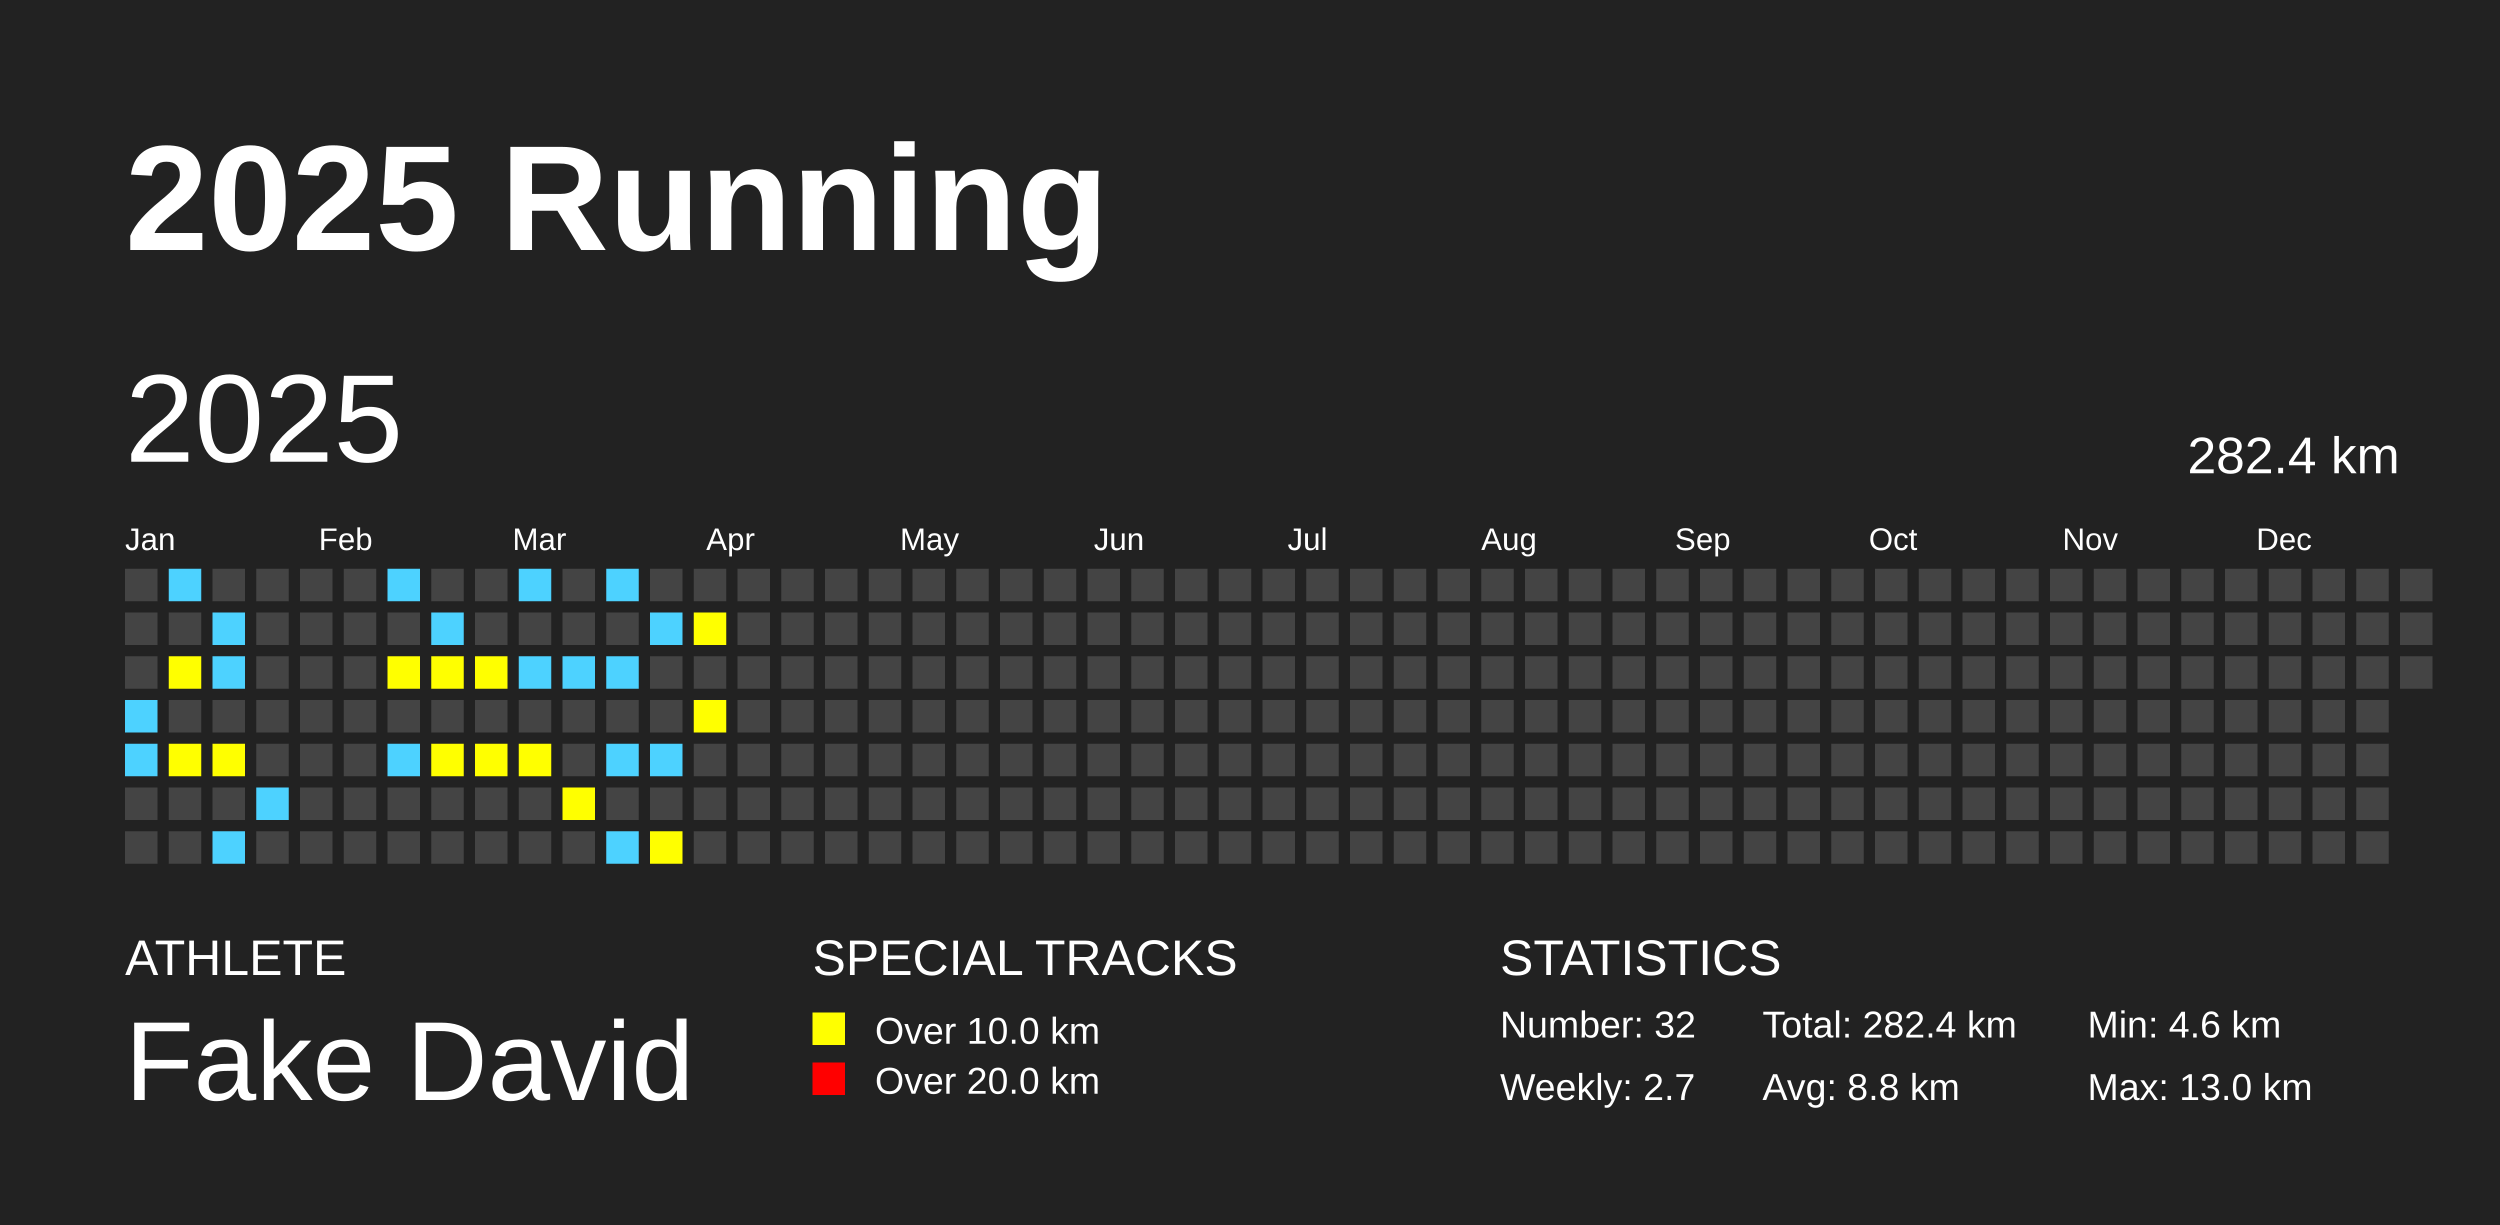
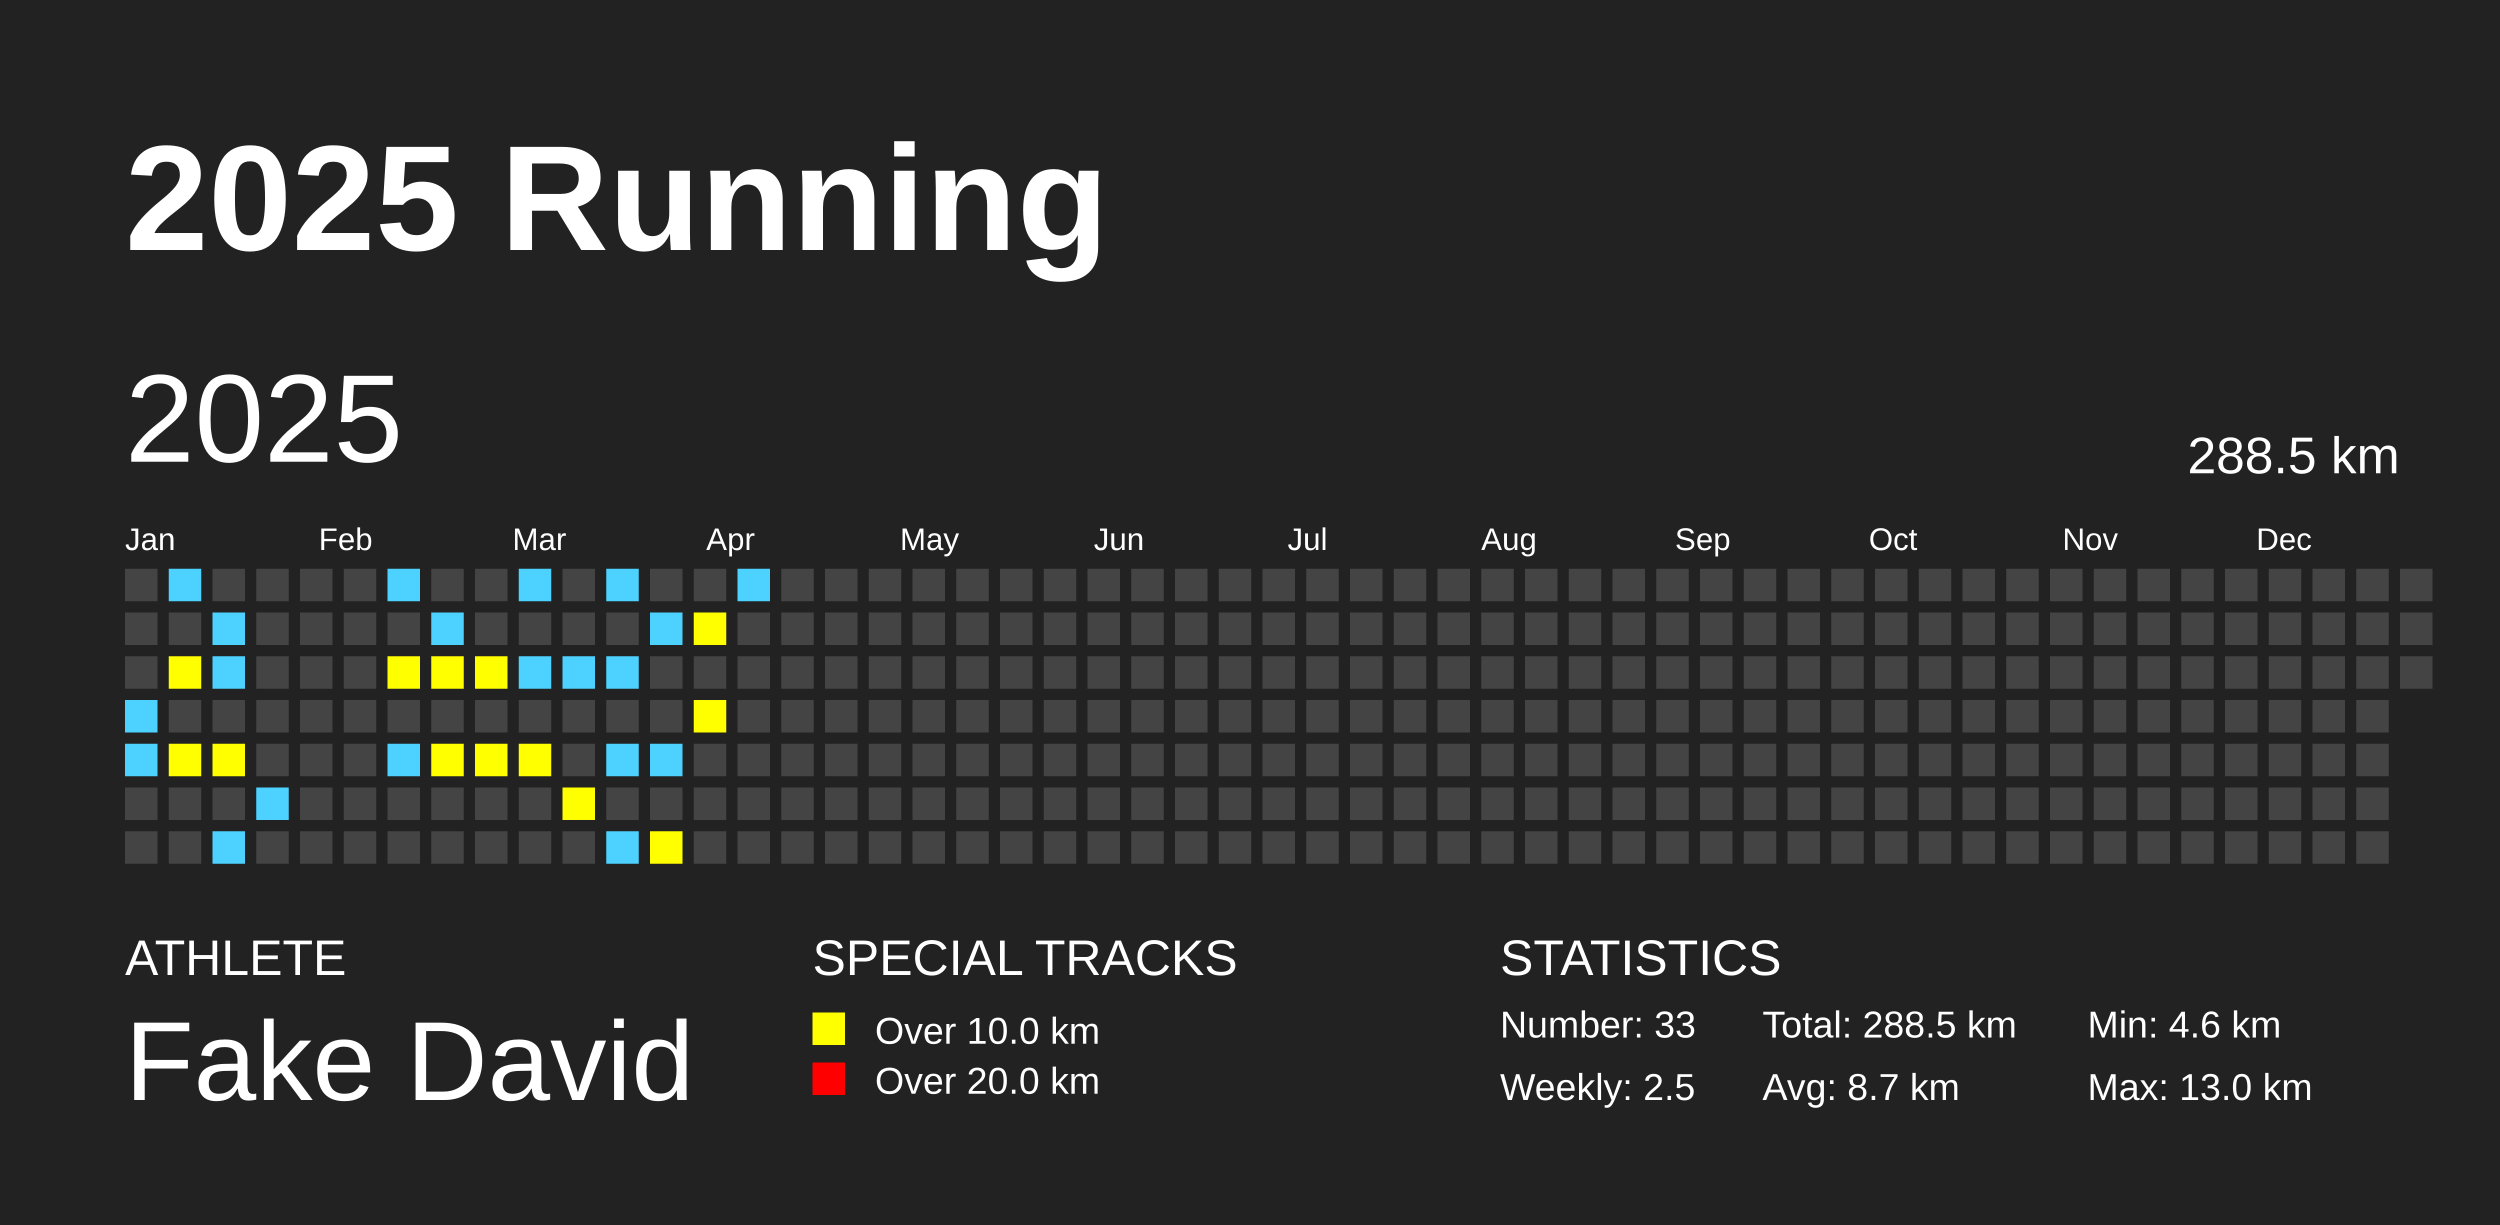
<svg xmlns="http://www.w3.org/2000/svg" baseProfile="full" height="98mm" version="1.1" viewBox="0,0,200,98" width="200mm">
  <defs />
  <rect fill="#222222" height="98" width="200" x="0" y="0" />
  <text fill="#FFFFFF" style="font-size:12px; font-family:Arial; font-weight:bold;" x="10" y="20">2025 Running</text>
  <text fill="#FFFFFF" style="font-size:4px; font-family:Arial" x="10" y="78">ATHLETE</text>
  <text fill="#FFFFFF" style="font-size:9px; font-family:Arial" x="10" y="88">Fake David</text>
  <text fill="#FFFFFF" style="font-size:4px; font-family:Arial" x="65" y="78">SPECIAL TRACKS</text>
  <rect fill="yellow" height="2.6" width="2.6" x="65" y="81" />
  <text fill="#FFFFFF" style="font-size:3px; font-family:Arial" x="70" y="83.5">Over 10.0 km</text>
  <rect fill="red" height="2.6" width="2.6" x="65" y="85" />
  <text fill="#FFFFFF" style="font-size:3px; font-family:Arial" x="70" y="87.5">Over 20.0 km</text>
  <text fill="#FFFFFF" style="font-size:4px; font-family:Arial" x="120" y="78">STATISTICS</text>
-   <text fill="#FFFFFF" style="font-size:3px; font-family:Arial" x="120" y="83">Number: 32</text>
-   <text fill="#FFFFFF" style="font-size:3px; font-family:Arial" x="120" y="88">Weekly: 2.7</text>
-   <text fill="#FFFFFF" style="font-size:3px; font-family:Arial" x="141" y="83">Total: 282.4 km</text>
-   <text fill="#FFFFFF" style="font-size:3px; font-family:Arial" x="141" y="88">Avg: 8.8 km</text>
+   <text fill="#FFFFFF" style="font-size:3px; font-family:Arial" x="120" y="83">Number: 33</text>
+   <text fill="#FFFFFF" style="font-size:3px; font-family:Arial" x="120" y="88">Weekly: 2.5</text>
+   <text fill="#FFFFFF" style="font-size:3px; font-family:Arial" x="141" y="83">Total: 288.5 km</text>
+   <text fill="#FFFFFF" style="font-size:3px; font-family:Arial" x="141" y="88">Avg: 8.7 km</text>
  <text fill="#FFFFFF" style="font-size:3px; font-family:Arial" x="167" y="83">Min: 4.6 km</text>
  <text fill="#FFFFFF" style="font-size:3px; font-family:Arial" x="167" y="88">Max: 13.0 km</text>
  <text dominant-baseline="hanging" fill="#FFFFFF" style="font-size:10.0px; font-family:Arial;" x="10" y="30">2025</text>
-   <text dominant-baseline="hanging" fill="#FFFFFF" style="font-size:4.125px; font-family:Arial;" x="175" y="35">282.4 km</text>
+   <text dominant-baseline="hanging" fill="#FFFFFF" style="font-size:4.125px; font-family:Arial;" x="175" y="35">288.5 km</text>
  <text fill="#FFFFFF" style="font-size:2.5px; font-family:Arial" x="10.0" y="44">Jan</text>
  <text fill="#FFFFFF" style="font-size:2.5px; font-family:Arial" x="25.5" y="44">Feb</text>
  <text fill="#FFFFFF" style="font-size:2.5px; font-family:Arial" x="41.0" y="44">Mar</text>
  <text fill="#FFFFFF" style="font-size:2.5px; font-family:Arial" x="56.5" y="44">Apr</text>
  <text fill="#FFFFFF" style="font-size:2.5px; font-family:Arial" x="72.0" y="44">May</text>
  <text fill="#FFFFFF" style="font-size:2.5px; font-family:Arial" x="87.5" y="44">Jun</text>
  <text fill="#FFFFFF" style="font-size:2.5px; font-family:Arial" x="103.0" y="44">Jul</text>
  <text fill="#FFFFFF" style="font-size:2.5px; font-family:Arial" x="118.5" y="44">Aug</text>
  <text fill="#FFFFFF" style="font-size:2.5px; font-family:Arial" x="134.0" y="44">Sep</text>
  <text fill="#FFFFFF" style="font-size:2.5px; font-family:Arial" x="149.5" y="44">Oct</text>
  <text fill="#FFFFFF" style="font-size:2.5px; font-family:Arial" x="165.0" y="44">Nov</text>
  <text fill="#FFFFFF" style="font-size:2.5px; font-family:Arial" x="180.5" y="44">Dec</text>
  <rect fill="#444444" height="2.6" width="2.6" x="10.0" y="45.5" />
  <rect fill="#444444" height="2.6" width="2.6" x="10.0" y="49.0" />
  <rect fill="#444444" height="2.6" width="2.6" x="10.0" y="52.5" />
  <rect fill="#4DD2FF" height="2.6" width="2.6" x="10.0" y="56.0" />
  <rect fill="#4DD2FF" height="2.6" width="2.6" x="10.0" y="59.5" />
  <rect fill="#444444" height="2.6" width="2.6" x="10.0" y="63.0" />
  <rect fill="#444444" height="2.6" width="2.6" x="10.0" y="66.5" />
  <rect fill="#4DD2FF" height="2.6" width="2.6" x="13.5" y="45.5" />
  <rect fill="#444444" height="2.6" width="2.6" x="13.5" y="49.0" />
  <rect fill="yellow" height="2.6" width="2.6" x="13.5" y="52.5" />
  <rect fill="#444444" height="2.6" width="2.6" x="13.5" y="56.0" />
  <rect fill="yellow" height="2.6" width="2.6" x="13.5" y="59.5" />
  <rect fill="#444444" height="2.6" width="2.6" x="13.5" y="63.0" />
  <rect fill="#444444" height="2.6" width="2.6" x="13.5" y="66.5" />
  <rect fill="#444444" height="2.6" width="2.6" x="17.0" y="45.5" />
  <rect fill="#4DD2FF" height="2.6" width="2.6" x="17.0" y="49.0" />
  <rect fill="#4DD2FF" height="2.6" width="2.6" x="17.0" y="52.5" />
  <rect fill="#444444" height="2.6" width="2.6" x="17.0" y="56.0" />
  <rect fill="yellow" height="2.6" width="2.6" x="17.0" y="59.5" />
  <rect fill="#444444" height="2.6" width="2.6" x="17.0" y="63.0" />
  <rect fill="#4DD2FF" height="2.6" width="2.6" x="17.0" y="66.5" />
  <rect fill="#444444" height="2.6" width="2.6" x="20.5" y="45.5" />
  <rect fill="#444444" height="2.6" width="2.6" x="20.5" y="49.0" />
  <rect fill="#444444" height="2.6" width="2.6" x="20.5" y="52.5" />
  <rect fill="#444444" height="2.6" width="2.6" x="20.5" y="56.0" />
  <rect fill="#444444" height="2.6" width="2.6" x="20.5" y="59.5" />
  <rect fill="#4DD2FF" height="2.6" width="2.6" x="20.5" y="63.0" />
  <rect fill="#444444" height="2.6" width="2.6" x="20.5" y="66.5" />
  <rect fill="#444444" height="2.6" width="2.6" x="24.0" y="45.5" />
  <rect fill="#444444" height="2.6" width="2.6" x="24.0" y="49.0" />
  <rect fill="#444444" height="2.6" width="2.6" x="24.0" y="52.5" />
  <rect fill="#444444" height="2.6" width="2.6" x="24.0" y="56.0" />
  <rect fill="#444444" height="2.6" width="2.6" x="24.0" y="59.5" />
  <rect fill="#444444" height="2.6" width="2.6" x="24.0" y="63.0" />
  <rect fill="#444444" height="2.6" width="2.6" x="24.0" y="66.5" />
  <rect fill="#444444" height="2.6" width="2.6" x="27.5" y="45.5" />
  <rect fill="#444444" height="2.6" width="2.6" x="27.5" y="49.0" />
  <rect fill="#444444" height="2.6" width="2.6" x="27.5" y="52.5" />
  <rect fill="#444444" height="2.6" width="2.6" x="27.5" y="56.0" />
  <rect fill="#444444" height="2.6" width="2.6" x="27.5" y="59.5" />
  <rect fill="#444444" height="2.6" width="2.6" x="27.5" y="63.0" />
  <rect fill="#444444" height="2.6" width="2.6" x="27.5" y="66.5" />
  <rect fill="#4DD2FF" height="2.6" width="2.6" x="31.0" y="45.5" />
  <rect fill="#444444" height="2.6" width="2.6" x="31.0" y="49.0" />
  <rect fill="yellow" height="2.6" width="2.6" x="31.0" y="52.5" />
  <rect fill="#444444" height="2.6" width="2.6" x="31.0" y="56.0" />
  <rect fill="#4DD2FF" height="2.6" width="2.6" x="31.0" y="59.5" />
  <rect fill="#444444" height="2.6" width="2.6" x="31.0" y="63.0" />
  <rect fill="#444444" height="2.6" width="2.6" x="31.0" y="66.5" />
  <rect fill="#444444" height="2.6" width="2.6" x="34.5" y="45.5" />
  <rect fill="#4DD2FF" height="2.6" width="2.6" x="34.5" y="49.0" />
  <rect fill="yellow" height="2.6" width="2.6" x="34.5" y="52.5" />
  <rect fill="#444444" height="2.6" width="2.6" x="34.5" y="56.0" />
  <rect fill="yellow" height="2.6" width="2.6" x="34.5" y="59.5" />
  <rect fill="#444444" height="2.6" width="2.6" x="34.5" y="63.0" />
  <rect fill="#444444" height="2.6" width="2.6" x="34.5" y="66.5" />
  <rect fill="#444444" height="2.6" width="2.6" x="38.0" y="45.5" />
  <rect fill="#444444" height="2.6" width="2.6" x="38.0" y="49.0" />
  <rect fill="yellow" height="2.6" width="2.6" x="38.0" y="52.5" />
  <rect fill="#444444" height="2.6" width="2.6" x="38.0" y="56.0" />
  <rect fill="yellow" height="2.6" width="2.6" x="38.0" y="59.5" />
  <rect fill="#444444" height="2.6" width="2.6" x="38.0" y="63.0" />
  <rect fill="#444444" height="2.6" width="2.6" x="38.0" y="66.5" />
  <rect fill="#4DD2FF" height="2.6" width="2.6" x="41.5" y="45.5" />
  <rect fill="#444444" height="2.6" width="2.6" x="41.5" y="49.0" />
  <rect fill="#4DD2FF" height="2.6" width="2.6" x="41.5" y="52.5" />
  <rect fill="#444444" height="2.6" width="2.6" x="41.5" y="56.0" />
  <rect fill="yellow" height="2.6" width="2.6" x="41.5" y="59.5" />
  <rect fill="#444444" height="2.6" width="2.6" x="41.5" y="63.0" />
  <rect fill="#444444" height="2.6" width="2.6" x="41.5" y="66.5" />
  <rect fill="#444444" height="2.6" width="2.6" x="45.0" y="45.5" />
  <rect fill="#444444" height="2.6" width="2.6" x="45.0" y="49.0" />
  <rect fill="#4DD2FF" height="2.6" width="2.6" x="45.0" y="52.5" />
  <rect fill="#444444" height="2.6" width="2.6" x="45.0" y="56.0" />
  <rect fill="#444444" height="2.6" width="2.6" x="45.0" y="59.5" />
  <rect fill="yellow" height="2.6" width="2.6" x="45.0" y="63.0" />
  <rect fill="#444444" height="2.6" width="2.6" x="45.0" y="66.5" />
  <rect fill="#4DD2FF" height="2.6" width="2.6" x="48.5" y="45.5" />
  <rect fill="#444444" height="2.6" width="2.6" x="48.5" y="49.0" />
  <rect fill="#4DD2FF" height="2.6" width="2.6" x="48.5" y="52.5" />
  <rect fill="#444444" height="2.6" width="2.6" x="48.5" y="56.0" />
  <rect fill="#4DD2FF" height="2.6" width="2.6" x="48.5" y="59.5" />
  <rect fill="#444444" height="2.6" width="2.6" x="48.5" y="63.0" />
  <rect fill="#4DD2FF" height="2.6" width="2.6" x="48.5" y="66.5" />
  <rect fill="#444444" height="2.6" width="2.6" x="52.0" y="45.5" />
  <rect fill="#4DD2FF" height="2.6" width="2.6" x="52.0" y="49.0" />
  <rect fill="#444444" height="2.6" width="2.6" x="52.0" y="52.5" />
  <rect fill="#444444" height="2.6" width="2.6" x="52.0" y="56.0" />
  <rect fill="#4DD2FF" height="2.6" width="2.6" x="52.0" y="59.5" />
  <rect fill="#444444" height="2.6" width="2.6" x="52.0" y="63.0" />
  <rect fill="yellow" height="2.6" width="2.6" x="52.0" y="66.5" />
  <rect fill="#444444" height="2.6" width="2.6" x="55.5" y="45.5" />
  <rect fill="yellow" height="2.6" width="2.6" x="55.5" y="49.0" />
  <rect fill="#444444" height="2.6" width="2.6" x="55.5" y="52.5" />
  <rect fill="yellow" height="2.6" width="2.6" x="55.5" y="56.0" />
  <rect fill="#444444" height="2.6" width="2.6" x="55.5" y="59.5" />
  <rect fill="#444444" height="2.6" width="2.6" x="55.5" y="63.0" />
  <rect fill="#444444" height="2.6" width="2.6" x="55.5" y="66.5" />
-   <rect fill="#444444" height="2.6" width="2.6" x="59.0" y="45.5" />
+   <rect fill="#4DD2FF" height="2.6" width="2.6" x="59.0" y="45.5" />
  <rect fill="#444444" height="2.6" width="2.6" x="59.0" y="49.0" />
  <rect fill="#444444" height="2.6" width="2.6" x="59.0" y="52.5" />
  <rect fill="#444444" height="2.6" width="2.6" x="59.0" y="56.0" />
  <rect fill="#444444" height="2.6" width="2.6" x="59.0" y="59.5" />
  <rect fill="#444444" height="2.6" width="2.6" x="59.0" y="63.0" />
  <rect fill="#444444" height="2.6" width="2.6" x="59.0" y="66.5" />
  <rect fill="#444444" height="2.6" width="2.6" x="62.5" y="45.5" />
  <rect fill="#444444" height="2.6" width="2.6" x="62.5" y="49.0" />
  <rect fill="#444444" height="2.6" width="2.6" x="62.5" y="52.5" />
  <rect fill="#444444" height="2.6" width="2.6" x="62.5" y="56.0" />
  <rect fill="#444444" height="2.6" width="2.6" x="62.5" y="59.5" />
  <rect fill="#444444" height="2.6" width="2.6" x="62.5" y="63.0" />
  <rect fill="#444444" height="2.6" width="2.6" x="62.5" y="66.5" />
  <rect fill="#444444" height="2.6" width="2.6" x="66.0" y="45.5" />
  <rect fill="#444444" height="2.6" width="2.6" x="66.0" y="49.0" />
  <rect fill="#444444" height="2.6" width="2.6" x="66.0" y="52.5" />
  <rect fill="#444444" height="2.6" width="2.6" x="66.0" y="56.0" />
  <rect fill="#444444" height="2.6" width="2.6" x="66.0" y="59.5" />
  <rect fill="#444444" height="2.6" width="2.6" x="66.0" y="63.0" />
  <rect fill="#444444" height="2.6" width="2.6" x="66.0" y="66.5" />
  <rect fill="#444444" height="2.6" width="2.6" x="69.5" y="45.5" />
  <rect fill="#444444" height="2.6" width="2.6" x="69.5" y="49.0" />
  <rect fill="#444444" height="2.6" width="2.6" x="69.5" y="52.5" />
  <rect fill="#444444" height="2.6" width="2.6" x="69.5" y="56.0" />
  <rect fill="#444444" height="2.6" width="2.6" x="69.5" y="59.5" />
  <rect fill="#444444" height="2.6" width="2.6" x="69.5" y="63.0" />
  <rect fill="#444444" height="2.6" width="2.6" x="69.5" y="66.5" />
  <rect fill="#444444" height="2.6" width="2.6" x="73.0" y="45.5" />
  <rect fill="#444444" height="2.6" width="2.6" x="73.0" y="49.0" />
  <rect fill="#444444" height="2.6" width="2.6" x="73.0" y="52.5" />
  <rect fill="#444444" height="2.6" width="2.6" x="73.0" y="56.0" />
  <rect fill="#444444" height="2.6" width="2.6" x="73.0" y="59.5" />
  <rect fill="#444444" height="2.6" width="2.6" x="73.0" y="63.0" />
  <rect fill="#444444" height="2.6" width="2.6" x="73.0" y="66.5" />
  <rect fill="#444444" height="2.6" width="2.6" x="76.5" y="45.5" />
  <rect fill="#444444" height="2.6" width="2.6" x="76.5" y="49.0" />
  <rect fill="#444444" height="2.6" width="2.6" x="76.5" y="52.5" />
  <rect fill="#444444" height="2.6" width="2.6" x="76.5" y="56.0" />
  <rect fill="#444444" height="2.6" width="2.6" x="76.5" y="59.5" />
  <rect fill="#444444" height="2.6" width="2.6" x="76.5" y="63.0" />
  <rect fill="#444444" height="2.6" width="2.6" x="76.5" y="66.5" />
  <rect fill="#444444" height="2.6" width="2.6" x="80.0" y="45.5" />
  <rect fill="#444444" height="2.6" width="2.6" x="80.0" y="49.0" />
  <rect fill="#444444" height="2.6" width="2.6" x="80.0" y="52.5" />
  <rect fill="#444444" height="2.6" width="2.6" x="80.0" y="56.0" />
  <rect fill="#444444" height="2.6" width="2.6" x="80.0" y="59.5" />
  <rect fill="#444444" height="2.6" width="2.6" x="80.0" y="63.0" />
  <rect fill="#444444" height="2.6" width="2.6" x="80.0" y="66.5" />
  <rect fill="#444444" height="2.6" width="2.6" x="83.5" y="45.5" />
  <rect fill="#444444" height="2.6" width="2.6" x="83.5" y="49.0" />
  <rect fill="#444444" height="2.6" width="2.6" x="83.5" y="52.5" />
  <rect fill="#444444" height="2.6" width="2.6" x="83.5" y="56.0" />
  <rect fill="#444444" height="2.6" width="2.6" x="83.5" y="59.5" />
  <rect fill="#444444" height="2.6" width="2.6" x="83.5" y="63.0" />
  <rect fill="#444444" height="2.6" width="2.6" x="83.5" y="66.5" />
  <rect fill="#444444" height="2.6" width="2.6" x="87.0" y="45.5" />
  <rect fill="#444444" height="2.6" width="2.6" x="87.0" y="49.0" />
  <rect fill="#444444" height="2.6" width="2.6" x="87.0" y="52.5" />
  <rect fill="#444444" height="2.6" width="2.6" x="87.0" y="56.0" />
  <rect fill="#444444" height="2.6" width="2.6" x="87.0" y="59.5" />
  <rect fill="#444444" height="2.6" width="2.6" x="87.0" y="63.0" />
  <rect fill="#444444" height="2.6" width="2.6" x="87.0" y="66.5" />
  <rect fill="#444444" height="2.6" width="2.6" x="90.5" y="45.5" />
  <rect fill="#444444" height="2.6" width="2.6" x="90.5" y="49.0" />
  <rect fill="#444444" height="2.6" width="2.6" x="90.5" y="52.5" />
  <rect fill="#444444" height="2.6" width="2.6" x="90.5" y="56.0" />
  <rect fill="#444444" height="2.6" width="2.6" x="90.5" y="59.5" />
  <rect fill="#444444" height="2.6" width="2.6" x="90.5" y="63.0" />
  <rect fill="#444444" height="2.6" width="2.6" x="90.5" y="66.5" />
  <rect fill="#444444" height="2.6" width="2.6" x="94.0" y="45.5" />
  <rect fill="#444444" height="2.6" width="2.6" x="94.0" y="49.0" />
  <rect fill="#444444" height="2.6" width="2.6" x="94.0" y="52.5" />
  <rect fill="#444444" height="2.6" width="2.6" x="94.0" y="56.0" />
  <rect fill="#444444" height="2.6" width="2.6" x="94.0" y="59.5" />
  <rect fill="#444444" height="2.6" width="2.6" x="94.0" y="63.0" />
  <rect fill="#444444" height="2.6" width="2.6" x="94.0" y="66.5" />
  <rect fill="#444444" height="2.6" width="2.6" x="97.5" y="45.5" />
  <rect fill="#444444" height="2.6" width="2.6" x="97.5" y="49.0" />
  <rect fill="#444444" height="2.6" width="2.6" x="97.5" y="52.5" />
  <rect fill="#444444" height="2.6" width="2.6" x="97.5" y="56.0" />
  <rect fill="#444444" height="2.6" width="2.6" x="97.5" y="59.5" />
  <rect fill="#444444" height="2.6" width="2.6" x="97.5" y="63.0" />
  <rect fill="#444444" height="2.6" width="2.6" x="97.5" y="66.5" />
  <rect fill="#444444" height="2.6" width="2.6" x="101.0" y="45.5" />
  <rect fill="#444444" height="2.6" width="2.6" x="101.0" y="49.0" />
  <rect fill="#444444" height="2.6" width="2.6" x="101.0" y="52.5" />
  <rect fill="#444444" height="2.6" width="2.6" x="101.0" y="56.0" />
  <rect fill="#444444" height="2.6" width="2.6" x="101.0" y="59.5" />
  <rect fill="#444444" height="2.6" width="2.6" x="101.0" y="63.0" />
  <rect fill="#444444" height="2.6" width="2.6" x="101.0" y="66.5" />
  <rect fill="#444444" height="2.6" width="2.6" x="104.5" y="45.5" />
  <rect fill="#444444" height="2.6" width="2.6" x="104.5" y="49.0" />
  <rect fill="#444444" height="2.6" width="2.6" x="104.5" y="52.5" />
  <rect fill="#444444" height="2.6" width="2.6" x="104.5" y="56.0" />
  <rect fill="#444444" height="2.6" width="2.6" x="104.5" y="59.5" />
  <rect fill="#444444" height="2.6" width="2.6" x="104.5" y="63.0" />
  <rect fill="#444444" height="2.6" width="2.6" x="104.5" y="66.5" />
  <rect fill="#444444" height="2.6" width="2.6" x="108.0" y="45.5" />
  <rect fill="#444444" height="2.6" width="2.6" x="108.0" y="49.0" />
  <rect fill="#444444" height="2.6" width="2.6" x="108.0" y="52.5" />
  <rect fill="#444444" height="2.6" width="2.6" x="108.0" y="56.0" />
  <rect fill="#444444" height="2.6" width="2.6" x="108.0" y="59.5" />
  <rect fill="#444444" height="2.6" width="2.6" x="108.0" y="63.0" />
  <rect fill="#444444" height="2.6" width="2.6" x="108.0" y="66.5" />
  <rect fill="#444444" height="2.6" width="2.6" x="111.5" y="45.5" />
  <rect fill="#444444" height="2.6" width="2.6" x="111.5" y="49.0" />
  <rect fill="#444444" height="2.6" width="2.6" x="111.5" y="52.5" />
  <rect fill="#444444" height="2.6" width="2.6" x="111.5" y="56.0" />
  <rect fill="#444444" height="2.6" width="2.6" x="111.5" y="59.5" />
  <rect fill="#444444" height="2.6" width="2.6" x="111.5" y="63.0" />
  <rect fill="#444444" height="2.6" width="2.6" x="111.5" y="66.5" />
  <rect fill="#444444" height="2.6" width="2.6" x="115.0" y="45.5" />
  <rect fill="#444444" height="2.6" width="2.6" x="115.0" y="49.0" />
  <rect fill="#444444" height="2.6" width="2.6" x="115.0" y="52.5" />
  <rect fill="#444444" height="2.6" width="2.6" x="115.0" y="56.0" />
  <rect fill="#444444" height="2.6" width="2.6" x="115.0" y="59.5" />
  <rect fill="#444444" height="2.6" width="2.6" x="115.0" y="63.0" />
  <rect fill="#444444" height="2.6" width="2.6" x="115.0" y="66.5" />
  <rect fill="#444444" height="2.6" width="2.6" x="118.5" y="45.5" />
  <rect fill="#444444" height="2.6" width="2.6" x="118.5" y="49.0" />
  <rect fill="#444444" height="2.6" width="2.6" x="118.5" y="52.5" />
  <rect fill="#444444" height="2.6" width="2.6" x="118.5" y="56.0" />
  <rect fill="#444444" height="2.6" width="2.6" x="118.5" y="59.5" />
  <rect fill="#444444" height="2.6" width="2.6" x="118.5" y="63.0" />
  <rect fill="#444444" height="2.6" width="2.6" x="118.5" y="66.5" />
  <rect fill="#444444" height="2.6" width="2.6" x="122.0" y="45.5" />
  <rect fill="#444444" height="2.6" width="2.6" x="122.0" y="49.0" />
  <rect fill="#444444" height="2.6" width="2.6" x="122.0" y="52.5" />
  <rect fill="#444444" height="2.6" width="2.6" x="122.0" y="56.0" />
  <rect fill="#444444" height="2.6" width="2.6" x="122.0" y="59.5" />
  <rect fill="#444444" height="2.6" width="2.6" x="122.0" y="63.0" />
  <rect fill="#444444" height="2.6" width="2.6" x="122.0" y="66.5" />
  <rect fill="#444444" height="2.6" width="2.6" x="125.5" y="45.5" />
  <rect fill="#444444" height="2.6" width="2.6" x="125.5" y="49.0" />
  <rect fill="#444444" height="2.6" width="2.6" x="125.5" y="52.5" />
  <rect fill="#444444" height="2.6" width="2.6" x="125.5" y="56.0" />
  <rect fill="#444444" height="2.6" width="2.6" x="125.5" y="59.5" />
  <rect fill="#444444" height="2.6" width="2.6" x="125.5" y="63.0" />
  <rect fill="#444444" height="2.6" width="2.6" x="125.5" y="66.5" />
  <rect fill="#444444" height="2.6" width="2.6" x="129.0" y="45.5" />
  <rect fill="#444444" height="2.6" width="2.6" x="129.0" y="49.0" />
  <rect fill="#444444" height="2.6" width="2.6" x="129.0" y="52.5" />
  <rect fill="#444444" height="2.6" width="2.6" x="129.0" y="56.0" />
  <rect fill="#444444" height="2.6" width="2.6" x="129.0" y="59.5" />
  <rect fill="#444444" height="2.6" width="2.6" x="129.0" y="63.0" />
  <rect fill="#444444" height="2.6" width="2.6" x="129.0" y="66.5" />
  <rect fill="#444444" height="2.6" width="2.6" x="132.5" y="45.5" />
  <rect fill="#444444" height="2.6" width="2.6" x="132.5" y="49.0" />
  <rect fill="#444444" height="2.6" width="2.6" x="132.5" y="52.5" />
  <rect fill="#444444" height="2.6" width="2.6" x="132.5" y="56.0" />
  <rect fill="#444444" height="2.6" width="2.6" x="132.5" y="59.5" />
  <rect fill="#444444" height="2.6" width="2.6" x="132.5" y="63.0" />
  <rect fill="#444444" height="2.6" width="2.6" x="132.5" y="66.5" />
  <rect fill="#444444" height="2.6" width="2.6" x="136.0" y="45.5" />
  <rect fill="#444444" height="2.6" width="2.6" x="136.0" y="49.0" />
  <rect fill="#444444" height="2.6" width="2.6" x="136.0" y="52.5" />
  <rect fill="#444444" height="2.6" width="2.6" x="136.0" y="56.0" />
  <rect fill="#444444" height="2.6" width="2.6" x="136.0" y="59.5" />
  <rect fill="#444444" height="2.6" width="2.6" x="136.0" y="63.0" />
  <rect fill="#444444" height="2.6" width="2.6" x="136.0" y="66.5" />
  <rect fill="#444444" height="2.6" width="2.6" x="139.5" y="45.5" />
  <rect fill="#444444" height="2.6" width="2.6" x="139.5" y="49.0" />
  <rect fill="#444444" height="2.6" width="2.6" x="139.5" y="52.5" />
  <rect fill="#444444" height="2.6" width="2.6" x="139.5" y="56.0" />
  <rect fill="#444444" height="2.6" width="2.6" x="139.5" y="59.5" />
  <rect fill="#444444" height="2.6" width="2.6" x="139.5" y="63.0" />
  <rect fill="#444444" height="2.6" width="2.6" x="139.5" y="66.5" />
  <rect fill="#444444" height="2.6" width="2.6" x="143.0" y="45.5" />
  <rect fill="#444444" height="2.6" width="2.6" x="143.0" y="49.0" />
  <rect fill="#444444" height="2.6" width="2.6" x="143.0" y="52.5" />
  <rect fill="#444444" height="2.6" width="2.6" x="143.0" y="56.0" />
  <rect fill="#444444" height="2.6" width="2.6" x="143.0" y="59.5" />
  <rect fill="#444444" height="2.6" width="2.6" x="143.0" y="63.0" />
  <rect fill="#444444" height="2.6" width="2.6" x="143.0" y="66.5" />
  <rect fill="#444444" height="2.6" width="2.6" x="146.5" y="45.5" />
  <rect fill="#444444" height="2.6" width="2.6" x="146.5" y="49.0" />
  <rect fill="#444444" height="2.6" width="2.6" x="146.5" y="52.5" />
  <rect fill="#444444" height="2.6" width="2.6" x="146.5" y="56.0" />
  <rect fill="#444444" height="2.6" width="2.6" x="146.5" y="59.5" />
  <rect fill="#444444" height="2.6" width="2.6" x="146.5" y="63.0" />
  <rect fill="#444444" height="2.6" width="2.6" x="146.5" y="66.5" />
  <rect fill="#444444" height="2.6" width="2.6" x="150.0" y="45.5" />
  <rect fill="#444444" height="2.6" width="2.6" x="150.0" y="49.0" />
  <rect fill="#444444" height="2.6" width="2.6" x="150.0" y="52.5" />
  <rect fill="#444444" height="2.6" width="2.6" x="150.0" y="56.0" />
  <rect fill="#444444" height="2.6" width="2.6" x="150.0" y="59.5" />
  <rect fill="#444444" height="2.6" width="2.6" x="150.0" y="63.0" />
  <rect fill="#444444" height="2.6" width="2.6" x="150.0" y="66.5" />
  <rect fill="#444444" height="2.6" width="2.6" x="153.5" y="45.5" />
  <rect fill="#444444" height="2.6" width="2.6" x="153.5" y="49.0" />
  <rect fill="#444444" height="2.6" width="2.6" x="153.5" y="52.5" />
  <rect fill="#444444" height="2.6" width="2.6" x="153.5" y="56.0" />
  <rect fill="#444444" height="2.6" width="2.6" x="153.5" y="59.5" />
  <rect fill="#444444" height="2.6" width="2.6" x="153.5" y="63.0" />
  <rect fill="#444444" height="2.6" width="2.6" x="153.5" y="66.5" />
  <rect fill="#444444" height="2.6" width="2.6" x="157.0" y="45.5" />
  <rect fill="#444444" height="2.6" width="2.6" x="157.0" y="49.0" />
  <rect fill="#444444" height="2.6" width="2.6" x="157.0" y="52.5" />
  <rect fill="#444444" height="2.6" width="2.6" x="157.0" y="56.0" />
  <rect fill="#444444" height="2.6" width="2.6" x="157.0" y="59.5" />
  <rect fill="#444444" height="2.6" width="2.6" x="157.0" y="63.0" />
  <rect fill="#444444" height="2.6" width="2.6" x="157.0" y="66.5" />
  <rect fill="#444444" height="2.6" width="2.6" x="160.5" y="45.5" />
  <rect fill="#444444" height="2.6" width="2.6" x="160.5" y="49.0" />
  <rect fill="#444444" height="2.6" width="2.6" x="160.5" y="52.5" />
  <rect fill="#444444" height="2.6" width="2.6" x="160.5" y="56.0" />
  <rect fill="#444444" height="2.6" width="2.6" x="160.5" y="59.5" />
  <rect fill="#444444" height="2.6" width="2.6" x="160.5" y="63.0" />
  <rect fill="#444444" height="2.6" width="2.6" x="160.5" y="66.5" />
  <rect fill="#444444" height="2.6" width="2.6" x="164.0" y="45.5" />
  <rect fill="#444444" height="2.6" width="2.6" x="164.0" y="49.0" />
  <rect fill="#444444" height="2.6" width="2.6" x="164.0" y="52.5" />
  <rect fill="#444444" height="2.6" width="2.6" x="164.0" y="56.0" />
  <rect fill="#444444" height="2.6" width="2.6" x="164.0" y="59.5" />
  <rect fill="#444444" height="2.6" width="2.6" x="164.0" y="63.0" />
  <rect fill="#444444" height="2.6" width="2.6" x="164.0" y="66.5" />
  <rect fill="#444444" height="2.6" width="2.6" x="167.5" y="45.5" />
  <rect fill="#444444" height="2.6" width="2.6" x="167.5" y="49.0" />
  <rect fill="#444444" height="2.6" width="2.6" x="167.5" y="52.5" />
  <rect fill="#444444" height="2.6" width="2.6" x="167.5" y="56.0" />
  <rect fill="#444444" height="2.6" width="2.6" x="167.5" y="59.5" />
  <rect fill="#444444" height="2.6" width="2.6" x="167.5" y="63.0" />
  <rect fill="#444444" height="2.6" width="2.6" x="167.5" y="66.5" />
  <rect fill="#444444" height="2.6" width="2.6" x="171.0" y="45.5" />
  <rect fill="#444444" height="2.6" width="2.6" x="171.0" y="49.0" />
  <rect fill="#444444" height="2.6" width="2.6" x="171.0" y="52.5" />
  <rect fill="#444444" height="2.6" width="2.6" x="171.0" y="56.0" />
  <rect fill="#444444" height="2.6" width="2.6" x="171.0" y="59.5" />
  <rect fill="#444444" height="2.6" width="2.6" x="171.0" y="63.0" />
  <rect fill="#444444" height="2.6" width="2.6" x="171.0" y="66.5" />
  <rect fill="#444444" height="2.6" width="2.6" x="174.5" y="45.5" />
  <rect fill="#444444" height="2.6" width="2.6" x="174.5" y="49.0" />
  <rect fill="#444444" height="2.6" width="2.6" x="174.5" y="52.5" />
  <rect fill="#444444" height="2.6" width="2.6" x="174.5" y="56.0" />
  <rect fill="#444444" height="2.6" width="2.6" x="174.5" y="59.5" />
  <rect fill="#444444" height="2.6" width="2.6" x="174.5" y="63.0" />
  <rect fill="#444444" height="2.6" width="2.6" x="174.5" y="66.5" />
  <rect fill="#444444" height="2.6" width="2.6" x="178.0" y="45.5" />
  <rect fill="#444444" height="2.6" width="2.6" x="178.0" y="49.0" />
  <rect fill="#444444" height="2.6" width="2.6" x="178.0" y="52.5" />
  <rect fill="#444444" height="2.6" width="2.6" x="178.0" y="56.0" />
  <rect fill="#444444" height="2.6" width="2.6" x="178.0" y="59.5" />
  <rect fill="#444444" height="2.6" width="2.6" x="178.0" y="63.0" />
  <rect fill="#444444" height="2.6" width="2.6" x="178.0" y="66.5" />
  <rect fill="#444444" height="2.6" width="2.6" x="181.5" y="45.5" />
  <rect fill="#444444" height="2.6" width="2.6" x="181.5" y="49.0" />
  <rect fill="#444444" height="2.6" width="2.6" x="181.5" y="52.5" />
  <rect fill="#444444" height="2.6" width="2.6" x="181.5" y="56.0" />
  <rect fill="#444444" height="2.6" width="2.6" x="181.5" y="59.5" />
  <rect fill="#444444" height="2.6" width="2.6" x="181.5" y="63.0" />
  <rect fill="#444444" height="2.6" width="2.6" x="181.5" y="66.5" />
  <rect fill="#444444" height="2.6" width="2.6" x="185.0" y="45.5" />
  <rect fill="#444444" height="2.6" width="2.6" x="185.0" y="49.0" />
  <rect fill="#444444" height="2.6" width="2.6" x="185.0" y="52.5" />
  <rect fill="#444444" height="2.6" width="2.6" x="185.0" y="56.0" />
  <rect fill="#444444" height="2.6" width="2.6" x="185.0" y="59.5" />
  <rect fill="#444444" height="2.6" width="2.6" x="185.0" y="63.0" />
  <rect fill="#444444" height="2.6" width="2.6" x="185.0" y="66.5" />
  <rect fill="#444444" height="2.6" width="2.6" x="188.5" y="45.5" />
  <rect fill="#444444" height="2.6" width="2.6" x="188.5" y="49.0" />
  <rect fill="#444444" height="2.6" width="2.6" x="188.5" y="52.5" />
  <rect fill="#444444" height="2.6" width="2.6" x="188.5" y="56.0" />
  <rect fill="#444444" height="2.6" width="2.6" x="188.5" y="59.5" />
  <rect fill="#444444" height="2.6" width="2.6" x="188.5" y="63.0" />
  <rect fill="#444444" height="2.6" width="2.6" x="188.5" y="66.5" />
  <rect fill="#444444" height="2.6" width="2.6" x="192.0" y="45.5" />
  <rect fill="#444444" height="2.6" width="2.6" x="192.0" y="49.0" />
  <rect fill="#444444" height="2.6" width="2.6" x="192.0" y="52.5" />
</svg>
